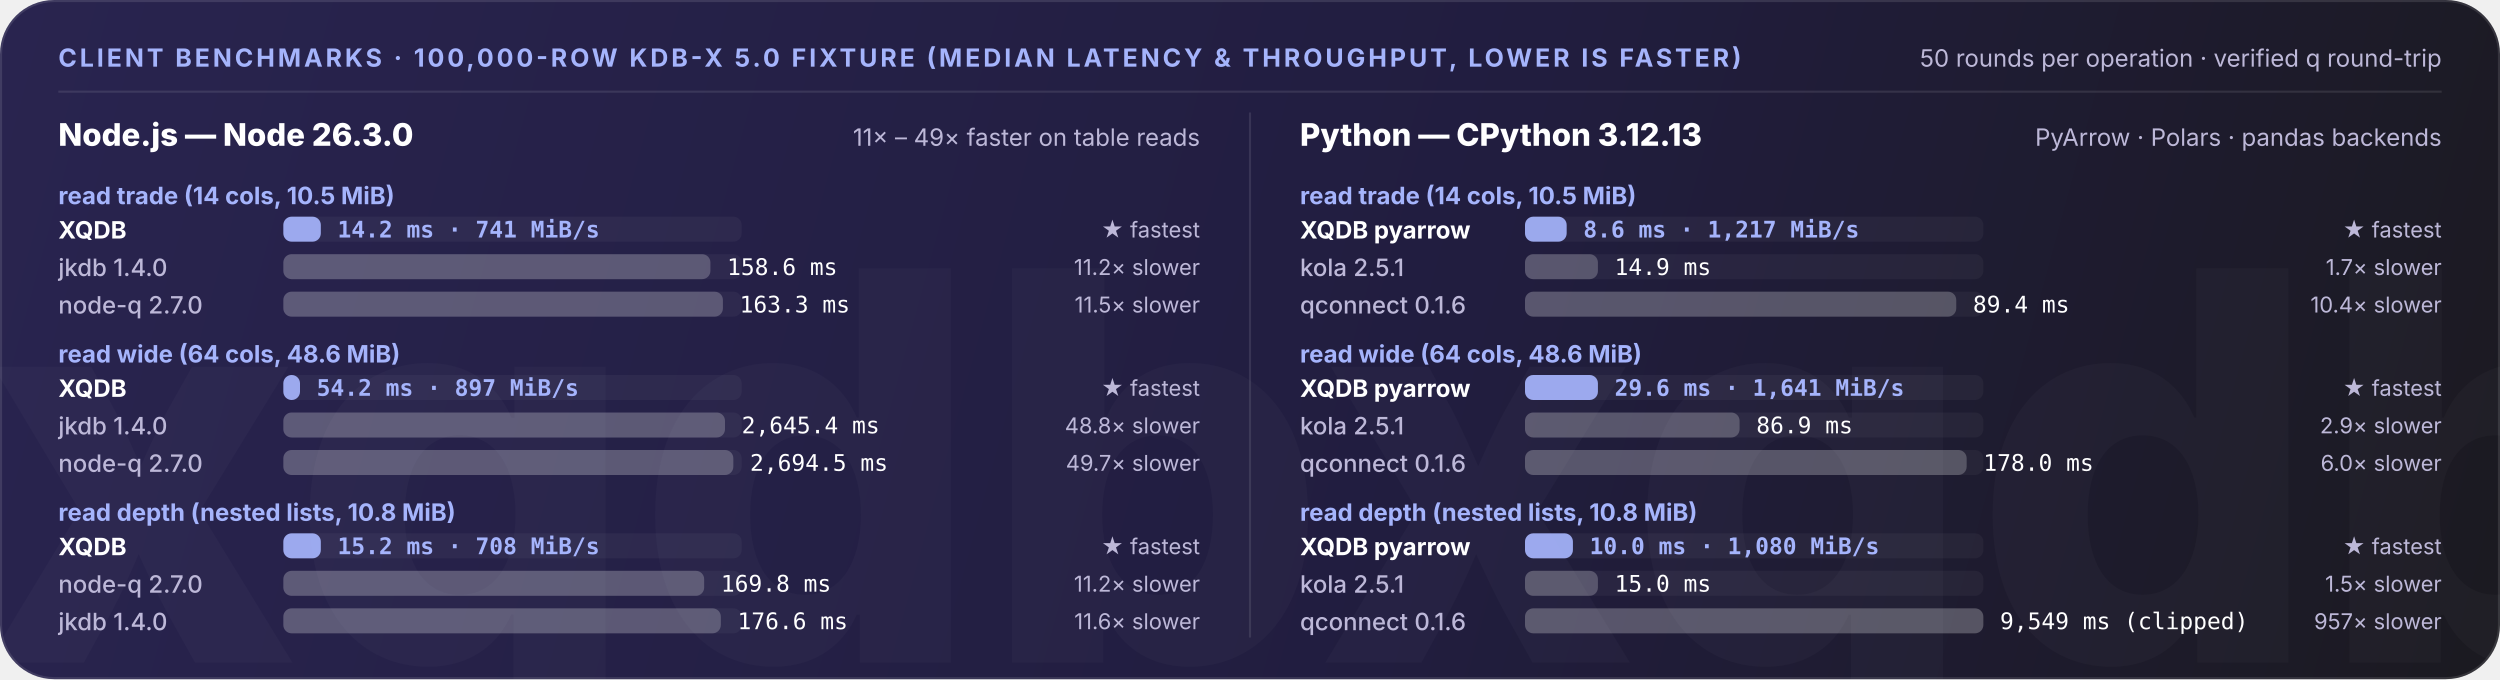
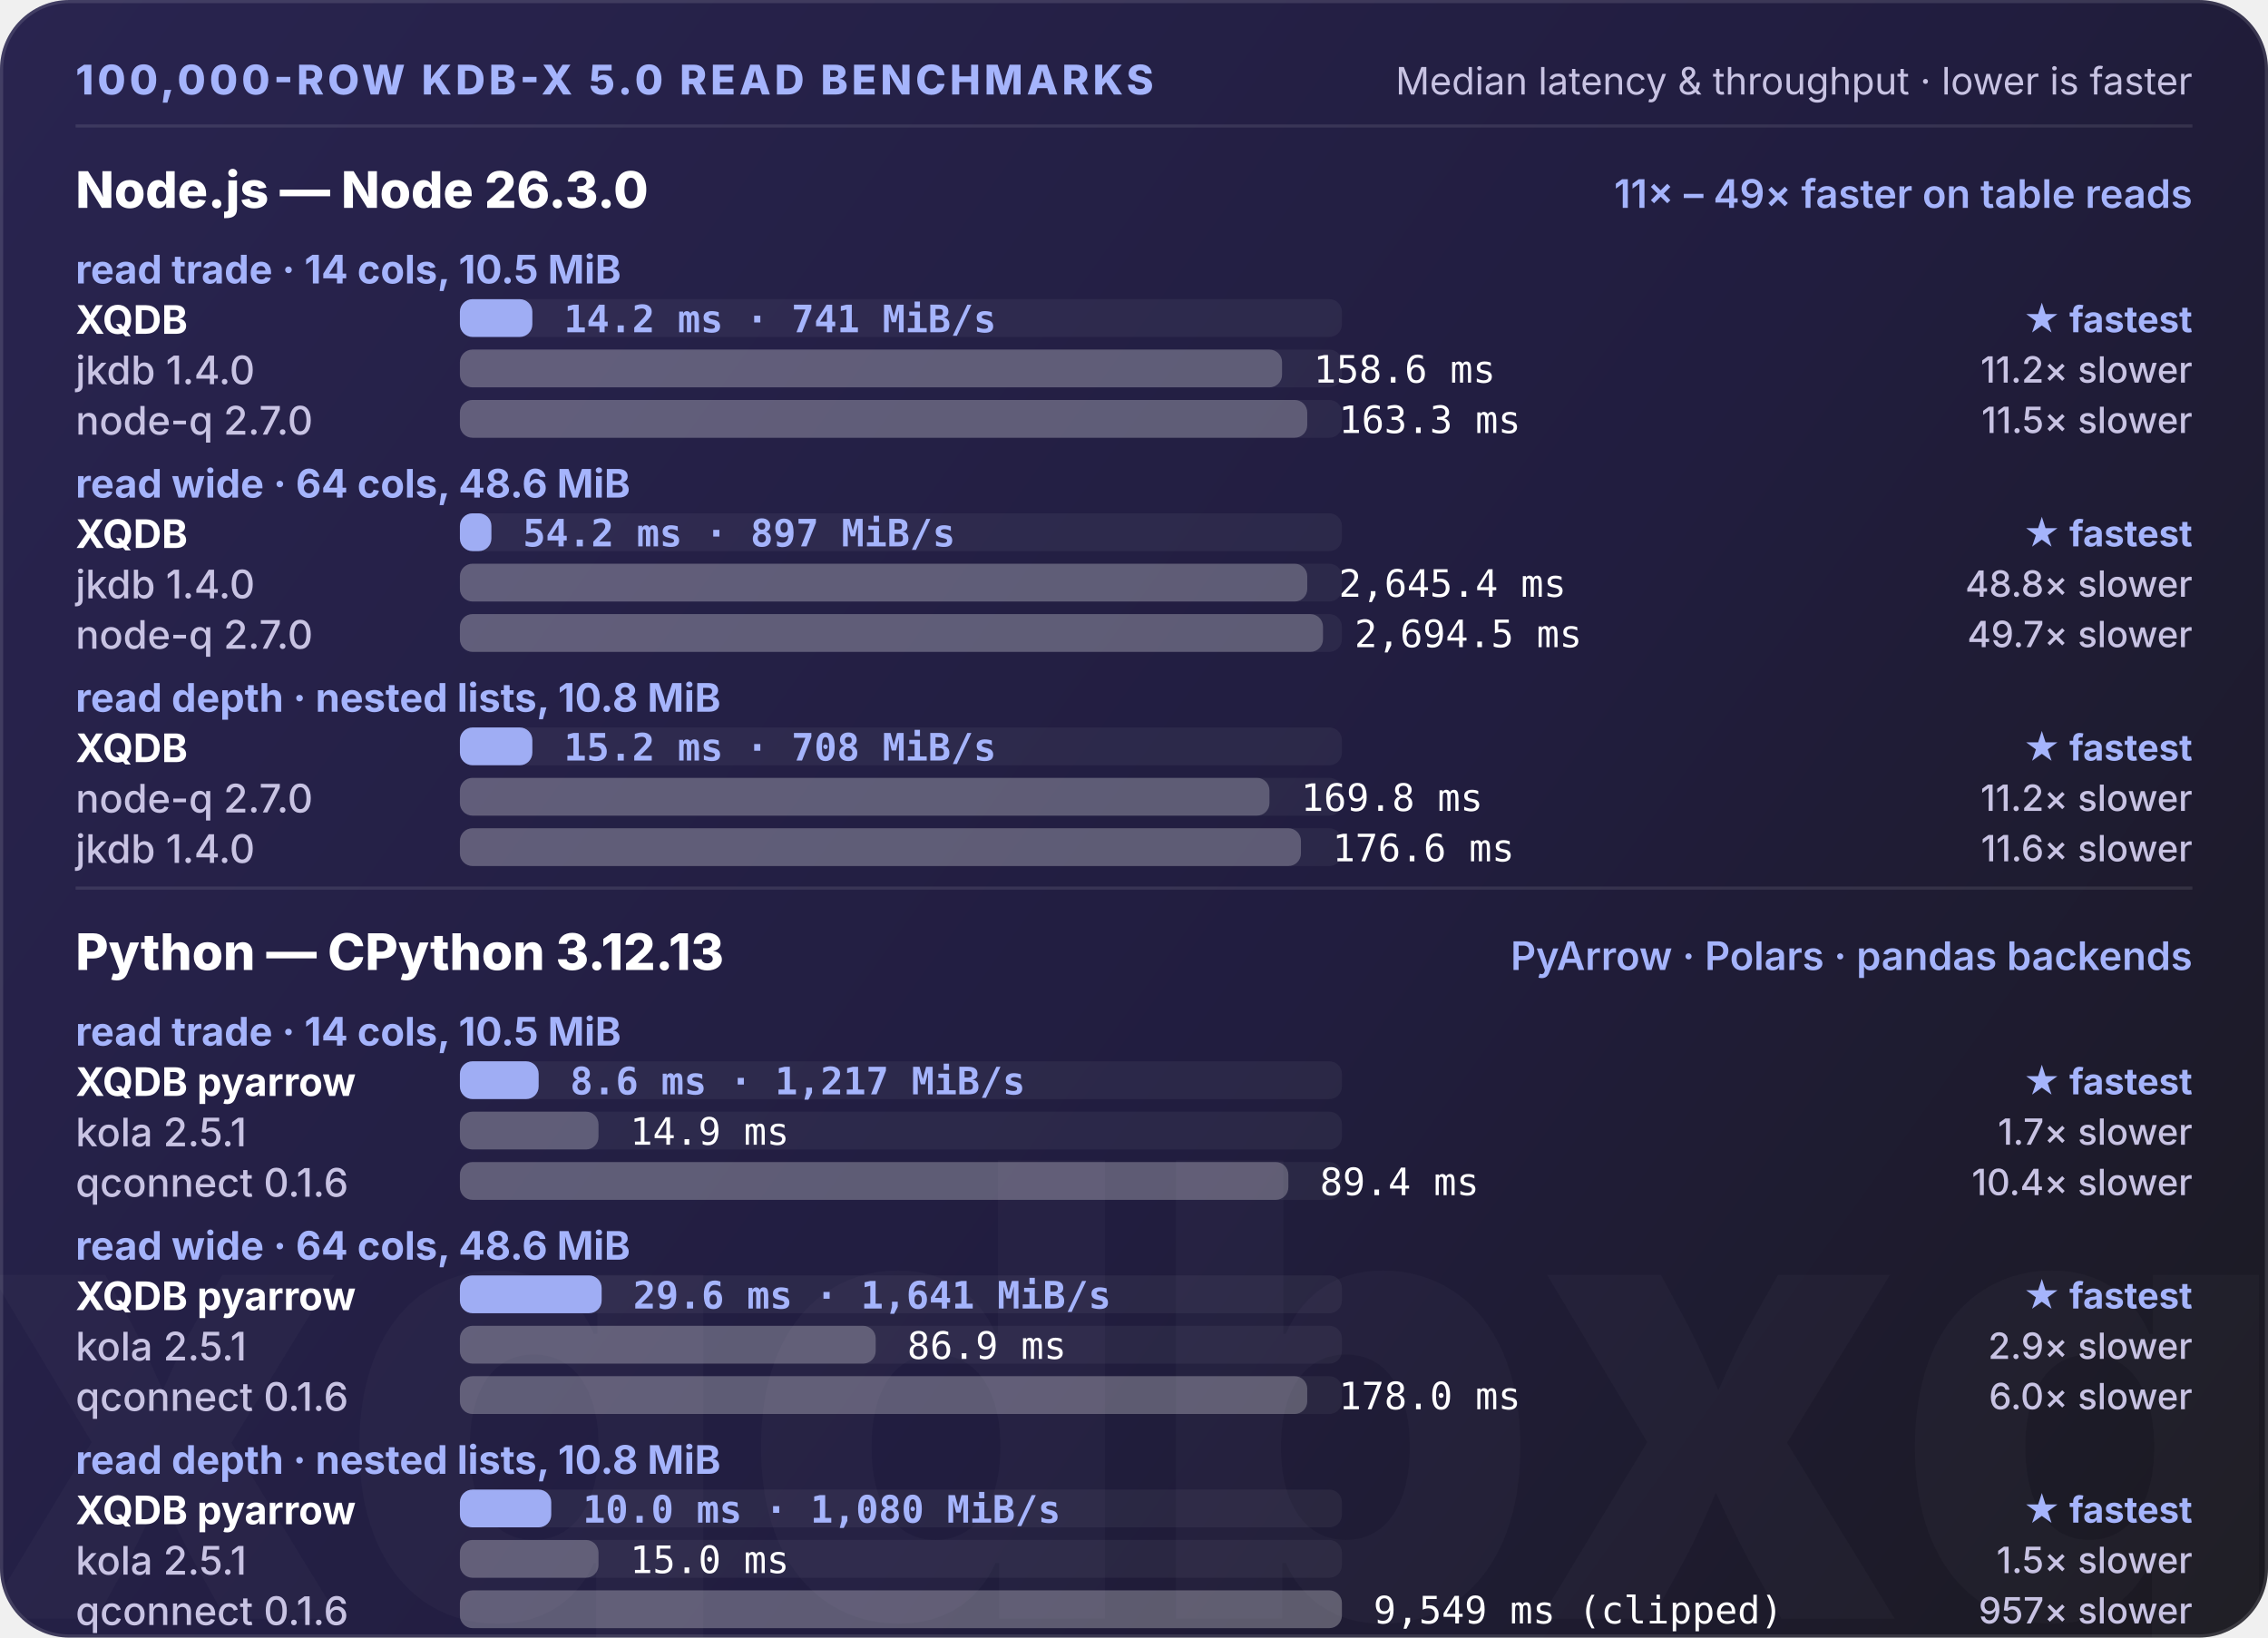
- <svg xmlns="http://www.w3.org/2000/svg" width="1200" height="326" viewBox="0 0 1200 326" fill="none" role="img" aria-labelledby="title desc">
+ <svg xmlns="http://www.w3.org/2000/svg" width="720" height="520" viewBox="0 0 720 520" fill="none" role="img" aria-labelledby="title desc">
  <defs>
-     <linearGradient id="bg" x1="0" y1="0" x2="1200" y2="326" gradientUnits="userSpaceOnUse">
+     <linearGradient id="bg" x1="0" y1="0" x2="720" y2="520" gradientUnits="userSpaceOnUse">
      <stop offset="0" stop-color="#29244f" />
      <stop offset="0.58" stop-color="#211d3f" />
      <stop offset="1" stop-color="#1b1a20" />
    </linearGradient>
    <clipPath id="frame">
-       <rect width="1200" height="326" rx="26" />
+       <rect width="720" height="520" rx="22" />
    </clipPath>
  </defs>
-   <rect width="1200" height="326" rx="26" fill="url(#bg)" />
+   <rect width="720" height="520" rx="22" fill="url(#bg)" />
  <g clip-path="url(#frame)">
-     <text x="-10" y="318" font-family="Inter, -apple-system, BlinkMacSystemFont, 'Segoe UI', Arial, sans-serif" font-size="260" font-weight="800" fill="#ffffff" opacity="0.025">xqdbxqdbxqdbxqdb</text>
+     <text x="-8" y="514" font-family="Inter, -apple-system, BlinkMacSystemFont, 'Segoe UI', Arial, sans-serif" font-size="200" font-weight="800" fill="#ffffff" opacity="0.025">xqdbxqdbxqdbxqdb</text>
  </g>
-   <rect x="0.5" y="0.5" width="1199" height="325" rx="25.5" stroke="#ffffff" stroke-opacity="0.11" />
+   <rect x="0.5" y="0.5" width="719" height="519" rx="21.5" stroke="#ffffff" stroke-opacity="0.12" />
  <g font-family="Inter, -apple-system, BlinkMacSystemFont, 'Segoe UI', Arial, sans-serif">
-     <text x="28" y="32" font-size="12" font-weight="700" fill="#a5b4fc" letter-spacing="1.4">CLIENT BENCHMARKS · 100,000-ROW KDB-X 5.0 FIXTURE (MEDIAN LATENCY &amp; THROUGHPUT, LOWER IS FASTER)</text>
-     <text x="1172" y="32" font-size="11.5" fill="#bdb8d8" text-anchor="end">50 rounds per operation · verified q round-trip</text>
-     <line x1="28" y1="44" x2="1172" y2="44" stroke="#ffffff" stroke-opacity="0.10" />
-     <g transform="translate(28 54)">
-       <text x="0" y="16" font-size="15" font-weight="800" fill="#ffffff">Node.js — Node 26.3.0</text>
-       <text x="548" y="16" font-size="11.5" fill="#bdb8d8" text-anchor="end">11× – 49× faster on table reads</text>
-       <g transform="translate(0 32)">
-         <text x="0" y="12" font-size="11.5" font-weight="700" fill="#a5b4fc">read trade (14 cols, 10.5 MiB)</text>
-         <text x="0" y="28.5" font-size="11.5" font-weight="700" fill="#ffffff">XQDB</text>
-         <rect x="108" y="18" width="220" height="12" rx="4" fill="#ffffff" fill-opacity="0.04" />
-         <rect x="108" y="18" width="18" height="12" rx="4" fill="#a5b4fc" fill-opacity="0.92" />
-         <text x="134" y="28" font-family="'JetBrains Mono', 'Geist Mono', ui-monospace, SFMono-Regular, Consolas, monospace" font-size="11" font-weight="700" fill="#a5b4fc">14.2 ms · 741 MiB/s</text>
-         <text x="548" y="28" font-size="10.5" fill="#bdb8d8" text-anchor="end">★ fastest</text>
-         <text x="0" y="46.5" font-size="11.5" font-weight="500" fill="#bdb8d8">jkdb 1.4.0</text>
-         <rect x="108" y="36" width="220" height="12" rx="4" fill="#ffffff" fill-opacity="0.04" />
-         <rect x="108" y="36" width="205" height="12" rx="4" fill="#ffffff" fill-opacity="0.22" />
-         <text x="321" y="46" font-family="'JetBrains Mono', 'Geist Mono', ui-monospace, SFMono-Regular, Consolas, monospace" font-size="11" font-weight="500" fill="#ffffff">158.6 ms</text>
-         <text x="548" y="46" font-size="10.5" fill="#bdb8d8" text-anchor="end">11.2× slower</text>
-         <text x="0" y="64.5" font-size="11.5" font-weight="500" fill="#bdb8d8">node-q 2.7.0</text>
-         <rect x="108" y="54" width="220" height="12" rx="4" fill="#ffffff" fill-opacity="0.04" />
-         <rect x="108" y="54" width="211" height="12" rx="4" fill="#ffffff" fill-opacity="0.22" />
-         <text x="327" y="64" font-family="'JetBrains Mono', 'Geist Mono', ui-monospace, SFMono-Regular, Consolas, monospace" font-size="11" font-weight="500" fill="#ffffff">163.3 ms</text>
-         <text x="548" y="64" font-size="10.5" fill="#bdb8d8" text-anchor="end">11.5× slower</text>
+     <text x="24" y="30" font-size="13" font-weight="800" fill="#a5b4fc" letter-spacing="1.2">100,000-ROW KDB-X 5.0 READ BENCHMARKS</text>
+     <text x="696" y="30" font-size="12" fill="#c8c3e3" text-anchor="end">Median latency &amp; throughput · lower is faster</text>
+     <line x1="24" y1="40" x2="696" y2="40" stroke="#ffffff" stroke-opacity="0.10" />
+     <g transform="translate(24 50)">
+       <text x="0" y="16" font-size="16" font-weight="800" fill="#ffffff">Node.js — Node 26.3.0</text>
+       <text x="672" y="16" font-size="12.5" font-weight="600" fill="#a5b4fc" text-anchor="end">11× – 49× faster on table reads</text>
+       <g transform="translate(0 28)">
+         <text x="0" y="12" font-size="12.5" font-weight="700" fill="#a5b4fc">read trade · 14 cols, 10.5 MiB</text>
+         <text x="0" y="28" font-size="12.5" font-weight="700" fill="#ffffff">XQDB</text>
+         <rect x="122" y="17" width="280" height="12" rx="4" fill="#ffffff" fill-opacity="0.05" />
+         <rect x="122" y="17" width="23" height="12" rx="4" fill="#a5b4fc" fill-opacity="0.95" />
+         <text x="155" y="27.5" font-family="'JetBrains Mono', 'Geist Mono', ui-monospace, SFMono-Regular, Consolas, monospace" font-size="12" font-weight="700" fill="#a5b4fc">14.2 ms · 741 MiB/s</text>
+         <text x="672" y="27.5" font-size="11.5" font-weight="700" fill="#a5b4fc" text-anchor="end">★ fastest</text>
+         <text x="0" y="44" font-size="12.5" font-weight="500" fill="#c8c3e3">jkdb 1.4.0</text>
+         <rect x="122" y="33" width="280" height="12" rx="4" fill="#ffffff" fill-opacity="0.05" />
+         <rect x="122" y="33" width="261" height="12" rx="4" fill="#ffffff" fill-opacity="0.24" />
+         <text x="393" y="43.5" font-family="'JetBrains Mono', 'Geist Mono', ui-monospace, SFMono-Regular, Consolas, monospace" font-size="12" font-weight="500" fill="#ffffff">158.6 ms</text>
+         <text x="672" y="43.5" font-size="11.5" font-weight="500" fill="#c8c3e3" text-anchor="end">11.2× slower</text>
+         <text x="0" y="60" font-size="12.5" font-weight="500" fill="#c8c3e3">node-q 2.7.0</text>
+         <rect x="122" y="49" width="280" height="12" rx="4" fill="#ffffff" fill-opacity="0.05" />
+         <rect x="122" y="49" width="269" height="12" rx="4" fill="#ffffff" fill-opacity="0.24" />
+         <text x="401" y="59.5" font-family="'JetBrains Mono', 'Geist Mono', ui-monospace, SFMono-Regular, Consolas, monospace" font-size="12" font-weight="500" fill="#ffffff">163.3 ms</text>
+         <text x="672" y="59.5" font-size="11.5" font-weight="500" fill="#c8c3e3" text-anchor="end">11.5× slower</text>
      </g>
-       <g transform="translate(0 108)">
-         <text x="0" y="12" font-size="11.5" font-weight="700" fill="#a5b4fc">read wide (64 cols, 48.6 MiB)</text>
-         <text x="0" y="28.5" font-size="11.5" font-weight="700" fill="#ffffff">XQDB</text>
-         <rect x="108" y="18" width="220" height="12" rx="4" fill="#ffffff" fill-opacity="0.04" />
-         <rect x="108" y="18" width="8" height="12" rx="4" fill="#a5b4fc" fill-opacity="0.92" />
-         <text x="124" y="28" font-family="'JetBrains Mono', 'Geist Mono', ui-monospace, SFMono-Regular, Consolas, monospace" font-size="11" font-weight="700" fill="#a5b4fc">54.2 ms · 897 MiB/s</text>
-         <text x="548" y="28" font-size="10.5" fill="#bdb8d8" text-anchor="end">★ fastest</text>
-         <text x="0" y="46.5" font-size="11.5" font-weight="500" fill="#bdb8d8">jkdb 1.4.0</text>
-         <rect x="108" y="36" width="220" height="12" rx="4" fill="#ffffff" fill-opacity="0.04" />
-         <rect x="108" y="36" width="212" height="12" rx="4" fill="#ffffff" fill-opacity="0.22" />
-         <text x="328" y="46" font-family="'JetBrains Mono', 'Geist Mono', ui-monospace, SFMono-Regular, Consolas, monospace" font-size="11" font-weight="500" fill="#ffffff">2,645.4 ms</text>
-         <text x="548" y="46" font-size="10.5" fill="#bdb8d8" text-anchor="end">48.8× slower</text>
-         <text x="0" y="64.5" font-size="11.5" font-weight="500" fill="#bdb8d8">node-q 2.7.0</text>
-         <rect x="108" y="54" width="220" height="12" rx="4" fill="#ffffff" fill-opacity="0.04" />
-         <rect x="108" y="54" width="216" height="12" rx="4" fill="#ffffff" fill-opacity="0.22" />
-         <text x="332" y="64" font-family="'JetBrains Mono', 'Geist Mono', ui-monospace, SFMono-Regular, Consolas, monospace" font-size="11" font-weight="500" fill="#ffffff">2,694.5 ms</text>
-         <text x="548" y="64" font-size="10.5" fill="#bdb8d8" text-anchor="end">49.7× slower</text>
+       <g transform="translate(0 96)">
+         <text x="0" y="12" font-size="12.5" font-weight="700" fill="#a5b4fc">read wide · 64 cols, 48.6 MiB</text>
+         <text x="0" y="28" font-size="12.5" font-weight="700" fill="#ffffff">XQDB</text>
+         <rect x="122" y="17" width="280" height="12" rx="4" fill="#ffffff" fill-opacity="0.05" />
+         <rect x="122" y="17" width="10" height="12" rx="4" fill="#a5b4fc" fill-opacity="0.95" />
+         <text x="142" y="27.5" font-family="'JetBrains Mono', 'Geist Mono', ui-monospace, SFMono-Regular, Consolas, monospace" font-size="12" font-weight="700" fill="#a5b4fc">54.2 ms · 897 MiB/s</text>
+         <text x="672" y="27.5" font-size="11.5" font-weight="700" fill="#a5b4fc" text-anchor="end">★ fastest</text>
+         <text x="0" y="44" font-size="12.5" font-weight="500" fill="#c8c3e3">jkdb 1.4.0</text>
+         <rect x="122" y="33" width="280" height="12" rx="4" fill="#ffffff" fill-opacity="0.05" />
+         <rect x="122" y="33" width="269" height="12" rx="4" fill="#ffffff" fill-opacity="0.24" />
+         <text x="401" y="43.5" font-family="'JetBrains Mono', 'Geist Mono', ui-monospace, SFMono-Regular, Consolas, monospace" font-size="12" font-weight="500" fill="#ffffff">2,645.4 ms</text>
+         <text x="672" y="43.5" font-size="11.5" font-weight="500" fill="#c8c3e3" text-anchor="end">48.8× slower</text>
+         <text x="0" y="60" font-size="12.5" font-weight="500" fill="#c8c3e3">node-q 2.7.0</text>
+         <rect x="122" y="49" width="280" height="12" rx="4" fill="#ffffff" fill-opacity="0.05" />
+         <rect x="122" y="49" width="274" height="12" rx="4" fill="#ffffff" fill-opacity="0.24" />
+         <text x="406" y="59.5" font-family="'JetBrains Mono', 'Geist Mono', ui-monospace, SFMono-Regular, Consolas, monospace" font-size="12" font-weight="500" fill="#ffffff">2,694.5 ms</text>
+         <text x="672" y="59.5" font-size="11.5" font-weight="500" fill="#c8c3e3" text-anchor="end">49.7× slower</text>
      </g>
-       <g transform="translate(0 184)">
-         <text x="0" y="12" font-size="11.5" font-weight="700" fill="#a5b4fc">read depth (nested lists, 10.8 MiB)</text>
-         <text x="0" y="28.5" font-size="11.5" font-weight="700" fill="#ffffff">XQDB</text>
-         <rect x="108" y="18" width="220" height="12" rx="4" fill="#ffffff" fill-opacity="0.04" />
-         <rect x="108" y="18" width="18" height="12" rx="4" fill="#a5b4fc" fill-opacity="0.92" />
-         <text x="134" y="28" font-family="'JetBrains Mono', 'Geist Mono', ui-monospace, SFMono-Regular, Consolas, monospace" font-size="11" font-weight="700" fill="#a5b4fc">15.2 ms · 708 MiB/s</text>
-         <text x="548" y="28" font-size="10.5" fill="#bdb8d8" text-anchor="end">★ fastest</text>
-         <text x="0" y="46.5" font-size="11.5" font-weight="500" fill="#bdb8d8">node-q 2.7.0</text>
-         <rect x="108" y="36" width="220" height="12" rx="4" fill="#ffffff" fill-opacity="0.04" />
-         <rect x="108" y="36" width="202" height="12" rx="4" fill="#ffffff" fill-opacity="0.22" />
-         <text x="318" y="46" font-family="'JetBrains Mono', 'Geist Mono', ui-monospace, SFMono-Regular, Consolas, monospace" font-size="11" font-weight="500" fill="#ffffff">169.8 ms</text>
-         <text x="548" y="46" font-size="10.5" fill="#bdb8d8" text-anchor="end">11.2× slower</text>
-         <text x="0" y="64.5" font-size="11.5" font-weight="500" fill="#bdb8d8">jkdb 1.4.0</text>
-         <rect x="108" y="54" width="220" height="12" rx="4" fill="#ffffff" fill-opacity="0.04" />
-         <rect x="108" y="54" width="210" height="12" rx="4" fill="#ffffff" fill-opacity="0.22" />
-         <text x="326" y="64" font-family="'JetBrains Mono', 'Geist Mono', ui-monospace, SFMono-Regular, Consolas, monospace" font-size="11" font-weight="500" fill="#ffffff">176.6 ms</text>
-         <text x="548" y="64" font-size="10.5" fill="#bdb8d8" text-anchor="end">11.6× slower</text>
+       <g transform="translate(0 164)">
+         <text x="0" y="12" font-size="12.5" font-weight="700" fill="#a5b4fc">read depth · nested lists, 10.8 MiB</text>
+         <text x="0" y="28" font-size="12.5" font-weight="700" fill="#ffffff">XQDB</text>
+         <rect x="122" y="17" width="280" height="12" rx="4" fill="#ffffff" fill-opacity="0.05" />
+         <rect x="122" y="17" width="23" height="12" rx="4" fill="#a5b4fc" fill-opacity="0.95" />
+         <text x="155" y="27.5" font-family="'JetBrains Mono', 'Geist Mono', ui-monospace, SFMono-Regular, Consolas, monospace" font-size="12" font-weight="700" fill="#a5b4fc">15.2 ms · 708 MiB/s</text>
+         <text x="672" y="27.5" font-size="11.5" font-weight="700" fill="#a5b4fc" text-anchor="end">★ fastest</text>
+         <text x="0" y="44" font-size="12.5" font-weight="500" fill="#c8c3e3">node-q 2.7.0</text>
+         <rect x="122" y="33" width="280" height="12" rx="4" fill="#ffffff" fill-opacity="0.05" />
+         <rect x="122" y="33" width="257" height="12" rx="4" fill="#ffffff" fill-opacity="0.24" />
+         <text x="389" y="43.5" font-family="'JetBrains Mono', 'Geist Mono', ui-monospace, SFMono-Regular, Consolas, monospace" font-size="12" font-weight="500" fill="#ffffff">169.8 ms</text>
+         <text x="672" y="43.5" font-size="11.5" font-weight="500" fill="#c8c3e3" text-anchor="end">11.2× slower</text>
+         <text x="0" y="60" font-size="12.5" font-weight="500" fill="#c8c3e3">jkdb 1.4.0</text>
+         <rect x="122" y="49" width="280" height="12" rx="4" fill="#ffffff" fill-opacity="0.05" />
+         <rect x="122" y="49" width="267" height="12" rx="4" fill="#ffffff" fill-opacity="0.24" />
+         <text x="399" y="59.5" font-family="'JetBrains Mono', 'Geist Mono', ui-monospace, SFMono-Regular, Consolas, monospace" font-size="12" font-weight="500" fill="#ffffff">176.6 ms</text>
+         <text x="672" y="59.5" font-size="11.5" font-weight="500" fill="#c8c3e3" text-anchor="end">11.6× slower</text>
      </g>
    </g>
-     <line x1="600" y1="54" x2="600" y2="306" stroke="#ffffff" stroke-opacity="0.10" />
-     <g transform="translate(624 54)">
-       <text x="0" y="16" font-size="15" font-weight="800" fill="#ffffff">Python — CPython 3.12.13</text>
-       <text x="548" y="16" font-size="11.5" fill="#bdb8d8" text-anchor="end">PyArrow · Polars · pandas backends</text>
-       <g transform="translate(0 32)">
-         <text x="0" y="12" font-size="11.5" font-weight="700" fill="#a5b4fc">read trade (14 cols, 10.5 MiB)</text>
-         <text x="0" y="28.5" font-size="11.5" font-weight="700" fill="#ffffff">XQDB pyarrow</text>
-         <rect x="108" y="18" width="220" height="12" rx="4" fill="#ffffff" fill-opacity="0.04" />
-         <rect x="108" y="18" width="20" height="12" rx="4" fill="#a5b4fc" fill-opacity="0.92" />
-         <text x="136" y="28" font-family="'JetBrains Mono', 'Geist Mono', ui-monospace, SFMono-Regular, Consolas, monospace" font-size="11" font-weight="700" fill="#a5b4fc">8.6 ms · 1,217 MiB/s</text>
-         <text x="548" y="28" font-size="10.5" fill="#bdb8d8" text-anchor="end">★ fastest</text>
-         <text x="0" y="46.5" font-size="11.5" font-weight="500" fill="#bdb8d8">kola 2.5.1</text>
-         <rect x="108" y="36" width="220" height="12" rx="4" fill="#ffffff" fill-opacity="0.04" />
-         <rect x="108" y="36" width="35" height="12" rx="4" fill="#ffffff" fill-opacity="0.22" />
-         <text x="151" y="46" font-family="'JetBrains Mono', 'Geist Mono', ui-monospace, SFMono-Regular, Consolas, monospace" font-size="11" font-weight="500" fill="#ffffff">14.9 ms</text>
-         <text x="548" y="46" font-size="10.5" fill="#bdb8d8" text-anchor="end">1.7× slower</text>
-         <text x="0" y="64.5" font-size="11.5" font-weight="500" fill="#bdb8d8">qconnect 0.1.6</text>
-         <rect x="108" y="54" width="220" height="12" rx="4" fill="#ffffff" fill-opacity="0.04" />
-         <rect x="108" y="54" width="207" height="12" rx="4" fill="#ffffff" fill-opacity="0.22" />
-         <text x="323" y="64" font-family="'JetBrains Mono', 'Geist Mono', ui-monospace, SFMono-Regular, Consolas, monospace" font-size="11" font-weight="500" fill="#ffffff">89.4 ms</text>
-         <text x="548" y="64" font-size="10.5" fill="#bdb8d8" text-anchor="end">10.4× slower</text>
+     <line x1="24" y1="282" x2="696" y2="282" stroke="#ffffff" stroke-opacity="0.10" />
+     <g transform="translate(24 292)">
+       <text x="0" y="16" font-size="16" font-weight="800" fill="#ffffff">Python — CPython 3.12.13</text>
+       <text x="672" y="16" font-size="12.5" font-weight="600" fill="#a5b4fc" text-anchor="end">PyArrow · Polars · pandas backends</text>
+       <g transform="translate(0 28)">
+         <text x="0" y="12" font-size="12.5" font-weight="700" fill="#a5b4fc">read trade · 14 cols, 10.5 MiB</text>
+         <text x="0" y="28" font-size="12.5" font-weight="700" fill="#ffffff">XQDB pyarrow</text>
+         <rect x="122" y="17" width="280" height="12" rx="4" fill="#ffffff" fill-opacity="0.05" />
+         <rect x="122" y="17" width="25" height="12" rx="4" fill="#a5b4fc" fill-opacity="0.95" />
+         <text x="157" y="27.5" font-family="'JetBrains Mono', 'Geist Mono', ui-monospace, SFMono-Regular, Consolas, monospace" font-size="12" font-weight="700" fill="#a5b4fc">8.6 ms · 1,217 MiB/s</text>
+         <text x="672" y="27.5" font-size="11.5" font-weight="700" fill="#a5b4fc" text-anchor="end">★ fastest</text>
+         <text x="0" y="44" font-size="12.5" font-weight="500" fill="#c8c3e3">kola 2.5.1</text>
+         <rect x="122" y="33" width="280" height="12" rx="4" fill="#ffffff" fill-opacity="0.05" />
+         <rect x="122" y="33" width="44" height="12" rx="4" fill="#ffffff" fill-opacity="0.24" />
+         <text x="176" y="43.5" font-family="'JetBrains Mono', 'Geist Mono', ui-monospace, SFMono-Regular, Consolas, monospace" font-size="12" font-weight="500" fill="#ffffff">14.9 ms</text>
+         <text x="672" y="43.5" font-size="11.5" font-weight="500" fill="#c8c3e3" text-anchor="end">1.7× slower</text>
+         <text x="0" y="60" font-size="12.5" font-weight="500" fill="#c8c3e3">qconnect 0.1.6</text>
+         <rect x="122" y="49" width="280" height="12" rx="4" fill="#ffffff" fill-opacity="0.05" />
+         <rect x="122" y="49" width="263" height="12" rx="4" fill="#ffffff" fill-opacity="0.24" />
+         <text x="395" y="59.5" font-family="'JetBrains Mono', 'Geist Mono', ui-monospace, SFMono-Regular, Consolas, monospace" font-size="12" font-weight="500" fill="#ffffff">89.4 ms</text>
+         <text x="672" y="59.5" font-size="11.5" font-weight="500" fill="#c8c3e3" text-anchor="end">10.4× slower</text>
      </g>
-       <g transform="translate(0 108)">
-         <text x="0" y="12" font-size="11.5" font-weight="700" fill="#a5b4fc">read wide (64 cols, 48.6 MiB)</text>
-         <text x="0" y="28.5" font-size="11.5" font-weight="700" fill="#ffffff">XQDB pyarrow</text>
-         <rect x="108" y="18" width="220" height="12" rx="4" fill="#ffffff" fill-opacity="0.04" />
-         <rect x="108" y="18" width="35" height="12" rx="4" fill="#a5b4fc" fill-opacity="0.92" />
-         <text x="151" y="28" font-family="'JetBrains Mono', 'Geist Mono', ui-monospace, SFMono-Regular, Consolas, monospace" font-size="11" font-weight="700" fill="#a5b4fc">29.6 ms · 1,641 MiB/s</text>
-         <text x="548" y="28" font-size="10.5" fill="#bdb8d8" text-anchor="end">★ fastest</text>
-         <text x="0" y="46.5" font-size="11.5" font-weight="500" fill="#bdb8d8">kola 2.5.1</text>
-         <rect x="108" y="36" width="220" height="12" rx="4" fill="#ffffff" fill-opacity="0.04" />
-         <rect x="108" y="36" width="103" height="12" rx="4" fill="#ffffff" fill-opacity="0.22" />
-         <text x="219" y="46" font-family="'JetBrains Mono', 'Geist Mono', ui-monospace, SFMono-Regular, Consolas, monospace" font-size="11" font-weight="500" fill="#ffffff">86.9 ms</text>
-         <text x="548" y="46" font-size="10.5" fill="#bdb8d8" text-anchor="end">2.9× slower</text>
-         <text x="0" y="64.5" font-size="11.5" font-weight="500" fill="#bdb8d8">qconnect 0.1.6</text>
-         <rect x="108" y="54" width="220" height="12" rx="4" fill="#ffffff" fill-opacity="0.04" />
-         <rect x="108" y="54" width="212" height="12" rx="4" fill="#ffffff" fill-opacity="0.22" />
-         <text x="328" y="64" font-family="'JetBrains Mono', 'Geist Mono', ui-monospace, SFMono-Regular, Consolas, monospace" font-size="11" font-weight="500" fill="#ffffff">178.0 ms</text>
-         <text x="548" y="64" font-size="10.5" fill="#bdb8d8" text-anchor="end">6.0× slower</text>
+       <g transform="translate(0 96)">
+         <text x="0" y="12" font-size="12.5" font-weight="700" fill="#a5b4fc">read wide · 64 cols, 48.6 MiB</text>
+         <text x="0" y="28" font-size="12.5" font-weight="700" fill="#ffffff">XQDB pyarrow</text>
+         <rect x="122" y="17" width="280" height="12" rx="4" fill="#ffffff" fill-opacity="0.05" />
+         <rect x="122" y="17" width="45" height="12" rx="4" fill="#a5b4fc" fill-opacity="0.95" />
+         <text x="177" y="27.5" font-family="'JetBrains Mono', 'Geist Mono', ui-monospace, SFMono-Regular, Consolas, monospace" font-size="12" font-weight="700" fill="#a5b4fc">29.6 ms · 1,641 MiB/s</text>
+         <text x="672" y="27.5" font-size="11.5" font-weight="700" fill="#a5b4fc" text-anchor="end">★ fastest</text>
+         <text x="0" y="44" font-size="12.5" font-weight="500" fill="#c8c3e3">kola 2.5.1</text>
+         <rect x="122" y="33" width="280" height="12" rx="4" fill="#ffffff" fill-opacity="0.05" />
+         <rect x="122" y="33" width="132" height="12" rx="4" fill="#ffffff" fill-opacity="0.24" />
+         <text x="264" y="43.5" font-family="'JetBrains Mono', 'Geist Mono', ui-monospace, SFMono-Regular, Consolas, monospace" font-size="12" font-weight="500" fill="#ffffff">86.9 ms</text>
+         <text x="672" y="43.5" font-size="11.5" font-weight="500" fill="#c8c3e3" text-anchor="end">2.9× slower</text>
+         <text x="0" y="60" font-size="12.5" font-weight="500" fill="#c8c3e3">qconnect 0.1.6</text>
+         <rect x="122" y="49" width="280" height="12" rx="4" fill="#ffffff" fill-opacity="0.05" />
+         <rect x="122" y="49" width="269" height="12" rx="4" fill="#ffffff" fill-opacity="0.24" />
+         <text x="401" y="59.5" font-family="'JetBrains Mono', 'Geist Mono', ui-monospace, SFMono-Regular, Consolas, monospace" font-size="12" font-weight="500" fill="#ffffff">178.0 ms</text>
+         <text x="672" y="59.5" font-size="11.5" font-weight="500" fill="#c8c3e3" text-anchor="end">6.0× slower</text>
      </g>
-       <g transform="translate(0 184)">
-         <text x="0" y="12" font-size="11.5" font-weight="700" fill="#a5b4fc">read depth (nested lists, 10.8 MiB)</text>
-         <text x="0" y="28.5" font-size="11.5" font-weight="700" fill="#ffffff">XQDB pyarrow</text>
-         <rect x="108" y="18" width="220" height="12" rx="4" fill="#ffffff" fill-opacity="0.04" />
-         <rect x="108" y="18" width="23" height="12" rx="4" fill="#a5b4fc" fill-opacity="0.92" />
-         <text x="139" y="28" font-family="'JetBrains Mono', 'Geist Mono', ui-monospace, SFMono-Regular, Consolas, monospace" font-size="11" font-weight="700" fill="#a5b4fc">10.0 ms · 1,080 MiB/s</text>
-         <text x="548" y="28" font-size="10.5" fill="#bdb8d8" text-anchor="end">★ fastest</text>
-         <text x="0" y="46.5" font-size="11.5" font-weight="500" fill="#bdb8d8">kola 2.5.1</text>
-         <rect x="108" y="36" width="220" height="12" rx="4" fill="#ffffff" fill-opacity="0.04" />
-         <rect x="108" y="36" width="35" height="12" rx="4" fill="#ffffff" fill-opacity="0.22" />
-         <text x="151" y="46" font-family="'JetBrains Mono', 'Geist Mono', ui-monospace, SFMono-Regular, Consolas, monospace" font-size="11" font-weight="500" fill="#ffffff">15.0 ms</text>
-         <text x="548" y="46" font-size="10.5" fill="#bdb8d8" text-anchor="end">1.5× slower</text>
-         <text x="0" y="64.5" font-size="11.5" font-weight="500" fill="#bdb8d8">qconnect 0.1.6</text>
-         <rect x="108" y="54" width="220" height="12" rx="4" fill="#ffffff" fill-opacity="0.04" />
-         <rect x="108" y="54" width="220" height="12" rx="4" fill="#ffffff" fill-opacity="0.22" />
-         <text x="336" y="64" font-family="'JetBrains Mono', 'Geist Mono', ui-monospace, SFMono-Regular, Consolas, monospace" font-size="11" font-weight="500" fill="#ffffff">9,549 ms (clipped)</text>
-         <text x="548" y="64" font-size="10.5" fill="#bdb8d8" text-anchor="end">957× slower</text>
+       <g transform="translate(0 164)">
+         <text x="0" y="12" font-size="12.5" font-weight="700" fill="#a5b4fc">read depth · nested lists, 10.8 MiB</text>
+         <text x="0" y="28" font-size="12.5" font-weight="700" fill="#ffffff">XQDB pyarrow</text>
+         <rect x="122" y="17" width="280" height="12" rx="4" fill="#ffffff" fill-opacity="0.05" />
+         <rect x="122" y="17" width="29" height="12" rx="4" fill="#a5b4fc" fill-opacity="0.95" />
+         <text x="161" y="27.5" font-family="'JetBrains Mono', 'Geist Mono', ui-monospace, SFMono-Regular, Consolas, monospace" font-size="12" font-weight="700" fill="#a5b4fc">10.0 ms · 1,080 MiB/s</text>
+         <text x="672" y="27.5" font-size="11.5" font-weight="700" fill="#a5b4fc" text-anchor="end">★ fastest</text>
+         <text x="0" y="44" font-size="12.5" font-weight="500" fill="#c8c3e3">kola 2.5.1</text>
+         <rect x="122" y="33" width="280" height="12" rx="4" fill="#ffffff" fill-opacity="0.05" />
+         <rect x="122" y="33" width="44" height="12" rx="4" fill="#ffffff" fill-opacity="0.24" />
+         <text x="176" y="43.5" font-family="'JetBrains Mono', 'Geist Mono', ui-monospace, SFMono-Regular, Consolas, monospace" font-size="12" font-weight="500" fill="#ffffff">15.0 ms</text>
+         <text x="672" y="43.5" font-size="11.5" font-weight="500" fill="#c8c3e3" text-anchor="end">1.5× slower</text>
+         <text x="0" y="60" font-size="12.5" font-weight="500" fill="#c8c3e3">qconnect 0.1.6</text>
+         <rect x="122" y="49" width="280" height="12" rx="4" fill="#ffffff" fill-opacity="0.05" />
+         <rect x="122" y="49" width="280" height="12" rx="4" fill="#ffffff" fill-opacity="0.24" />
+         <text x="412" y="59.5" font-family="'JetBrains Mono', 'Geist Mono', ui-monospace, SFMono-Regular, Consolas, monospace" font-size="12" font-weight="500" fill="#ffffff">9,549 ms (clipped)</text>
+         <text x="672" y="59.5" font-size="11.5" font-weight="500" fill="#c8c3e3" text-anchor="end">957× slower</text>
      </g>
    </g>
  </g>
</svg>
